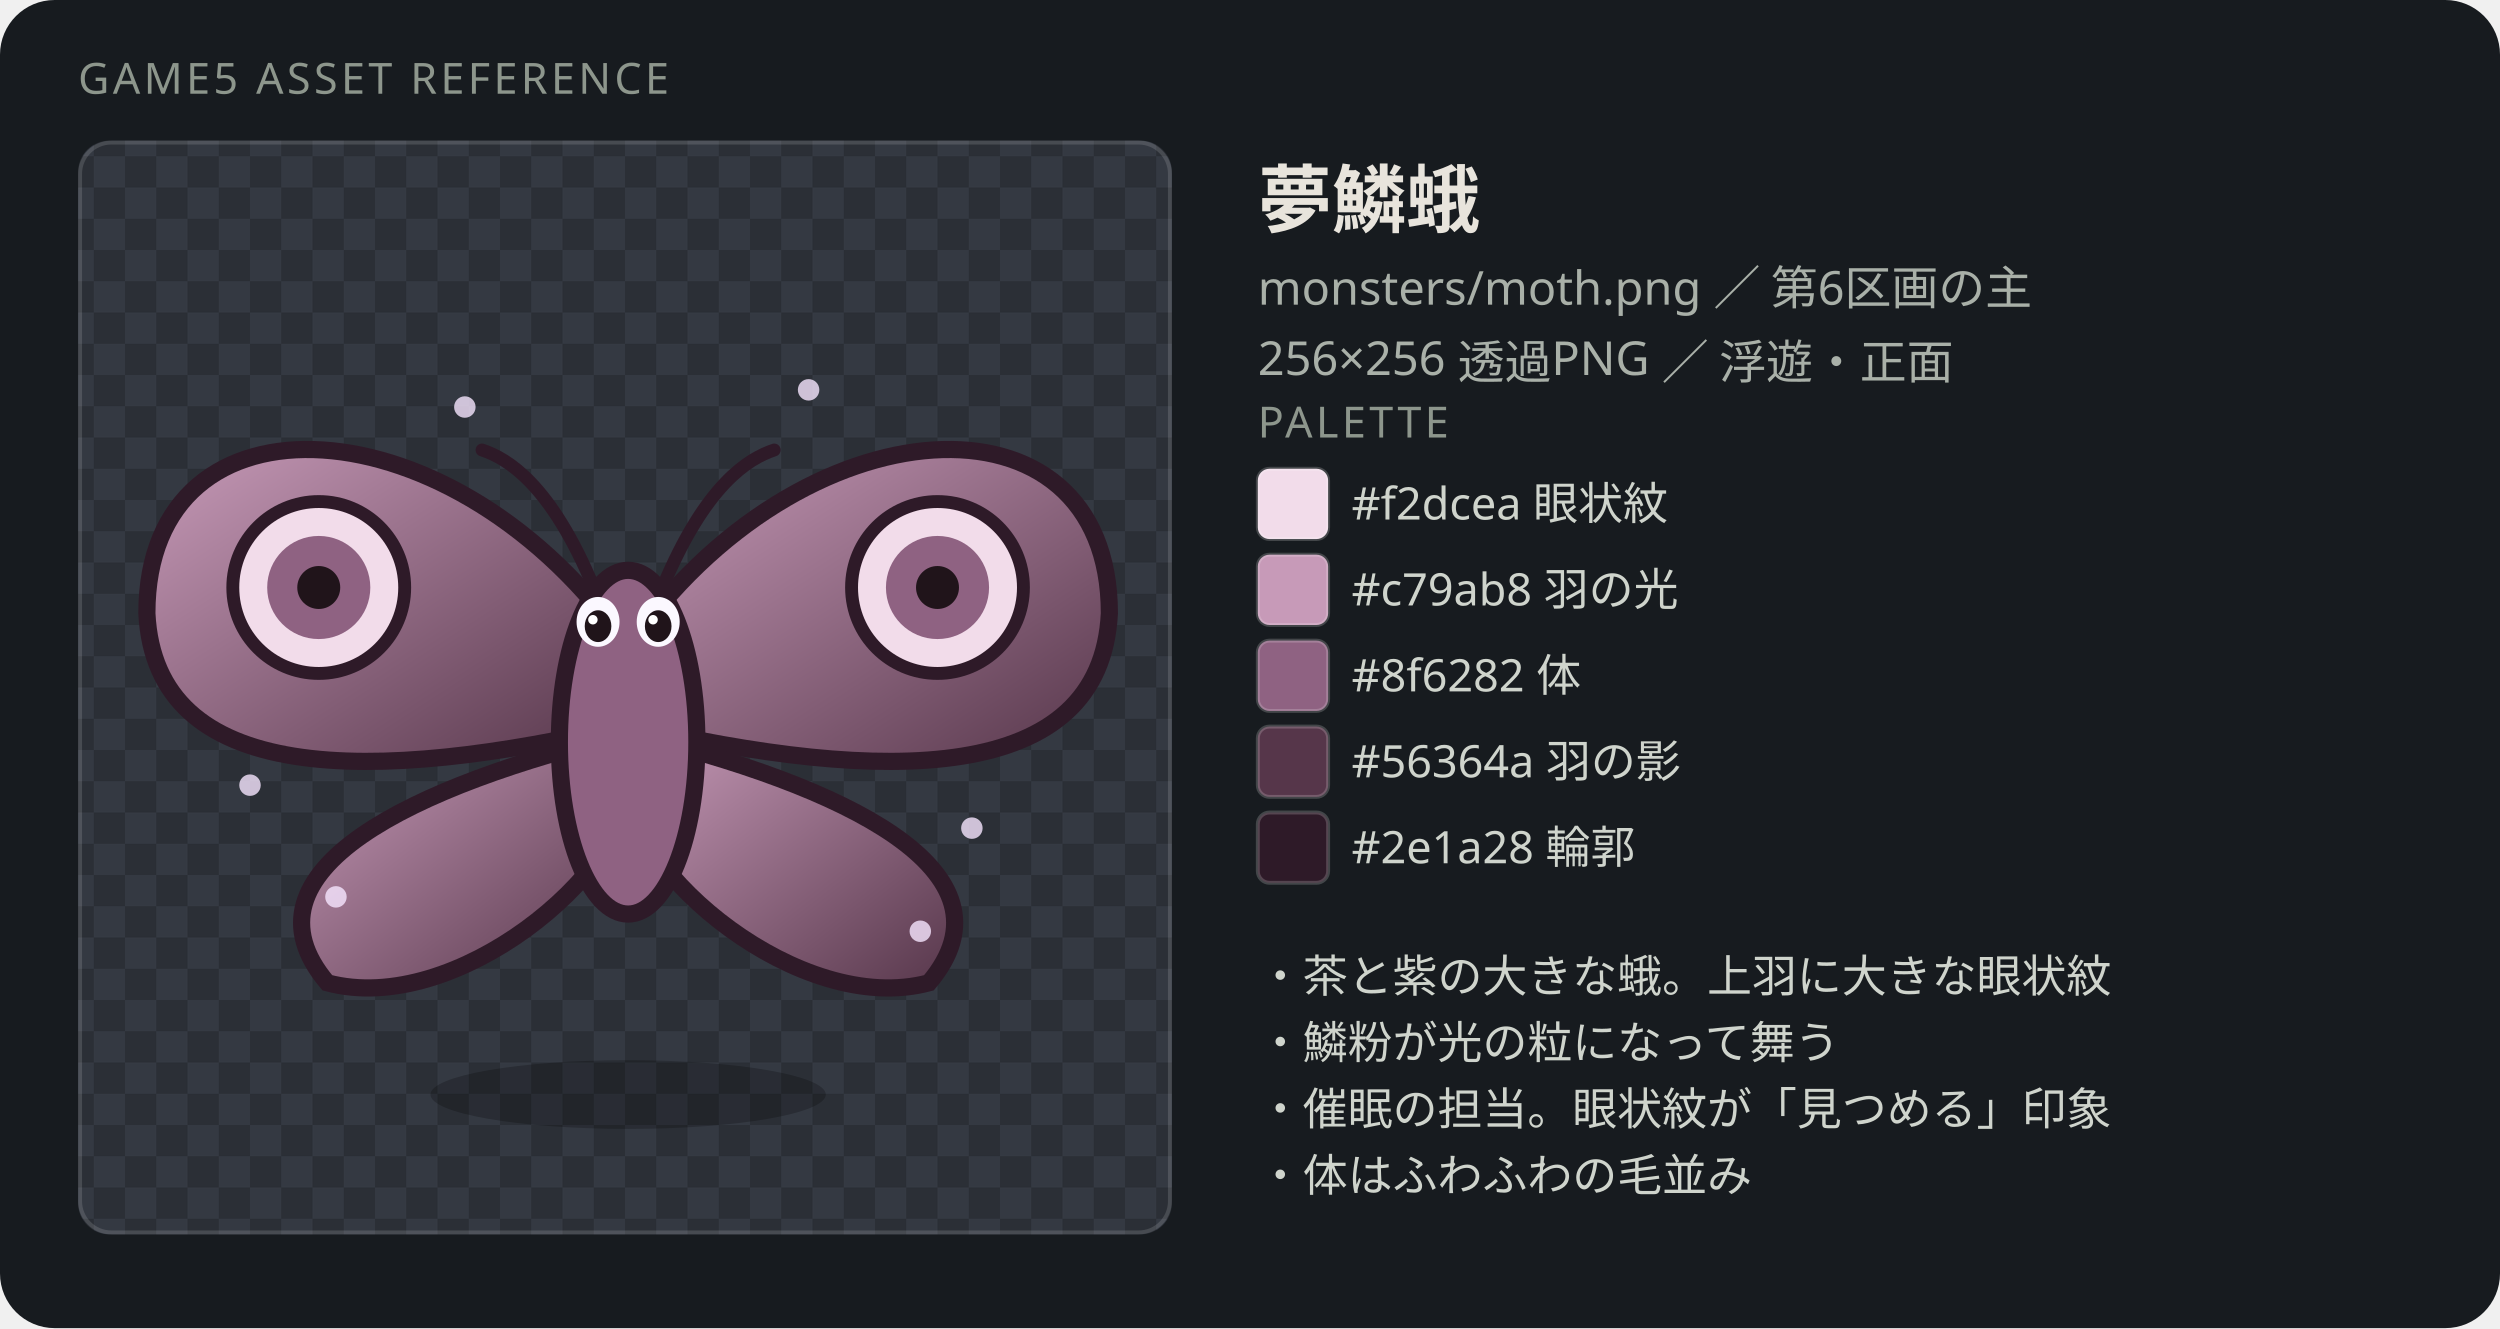
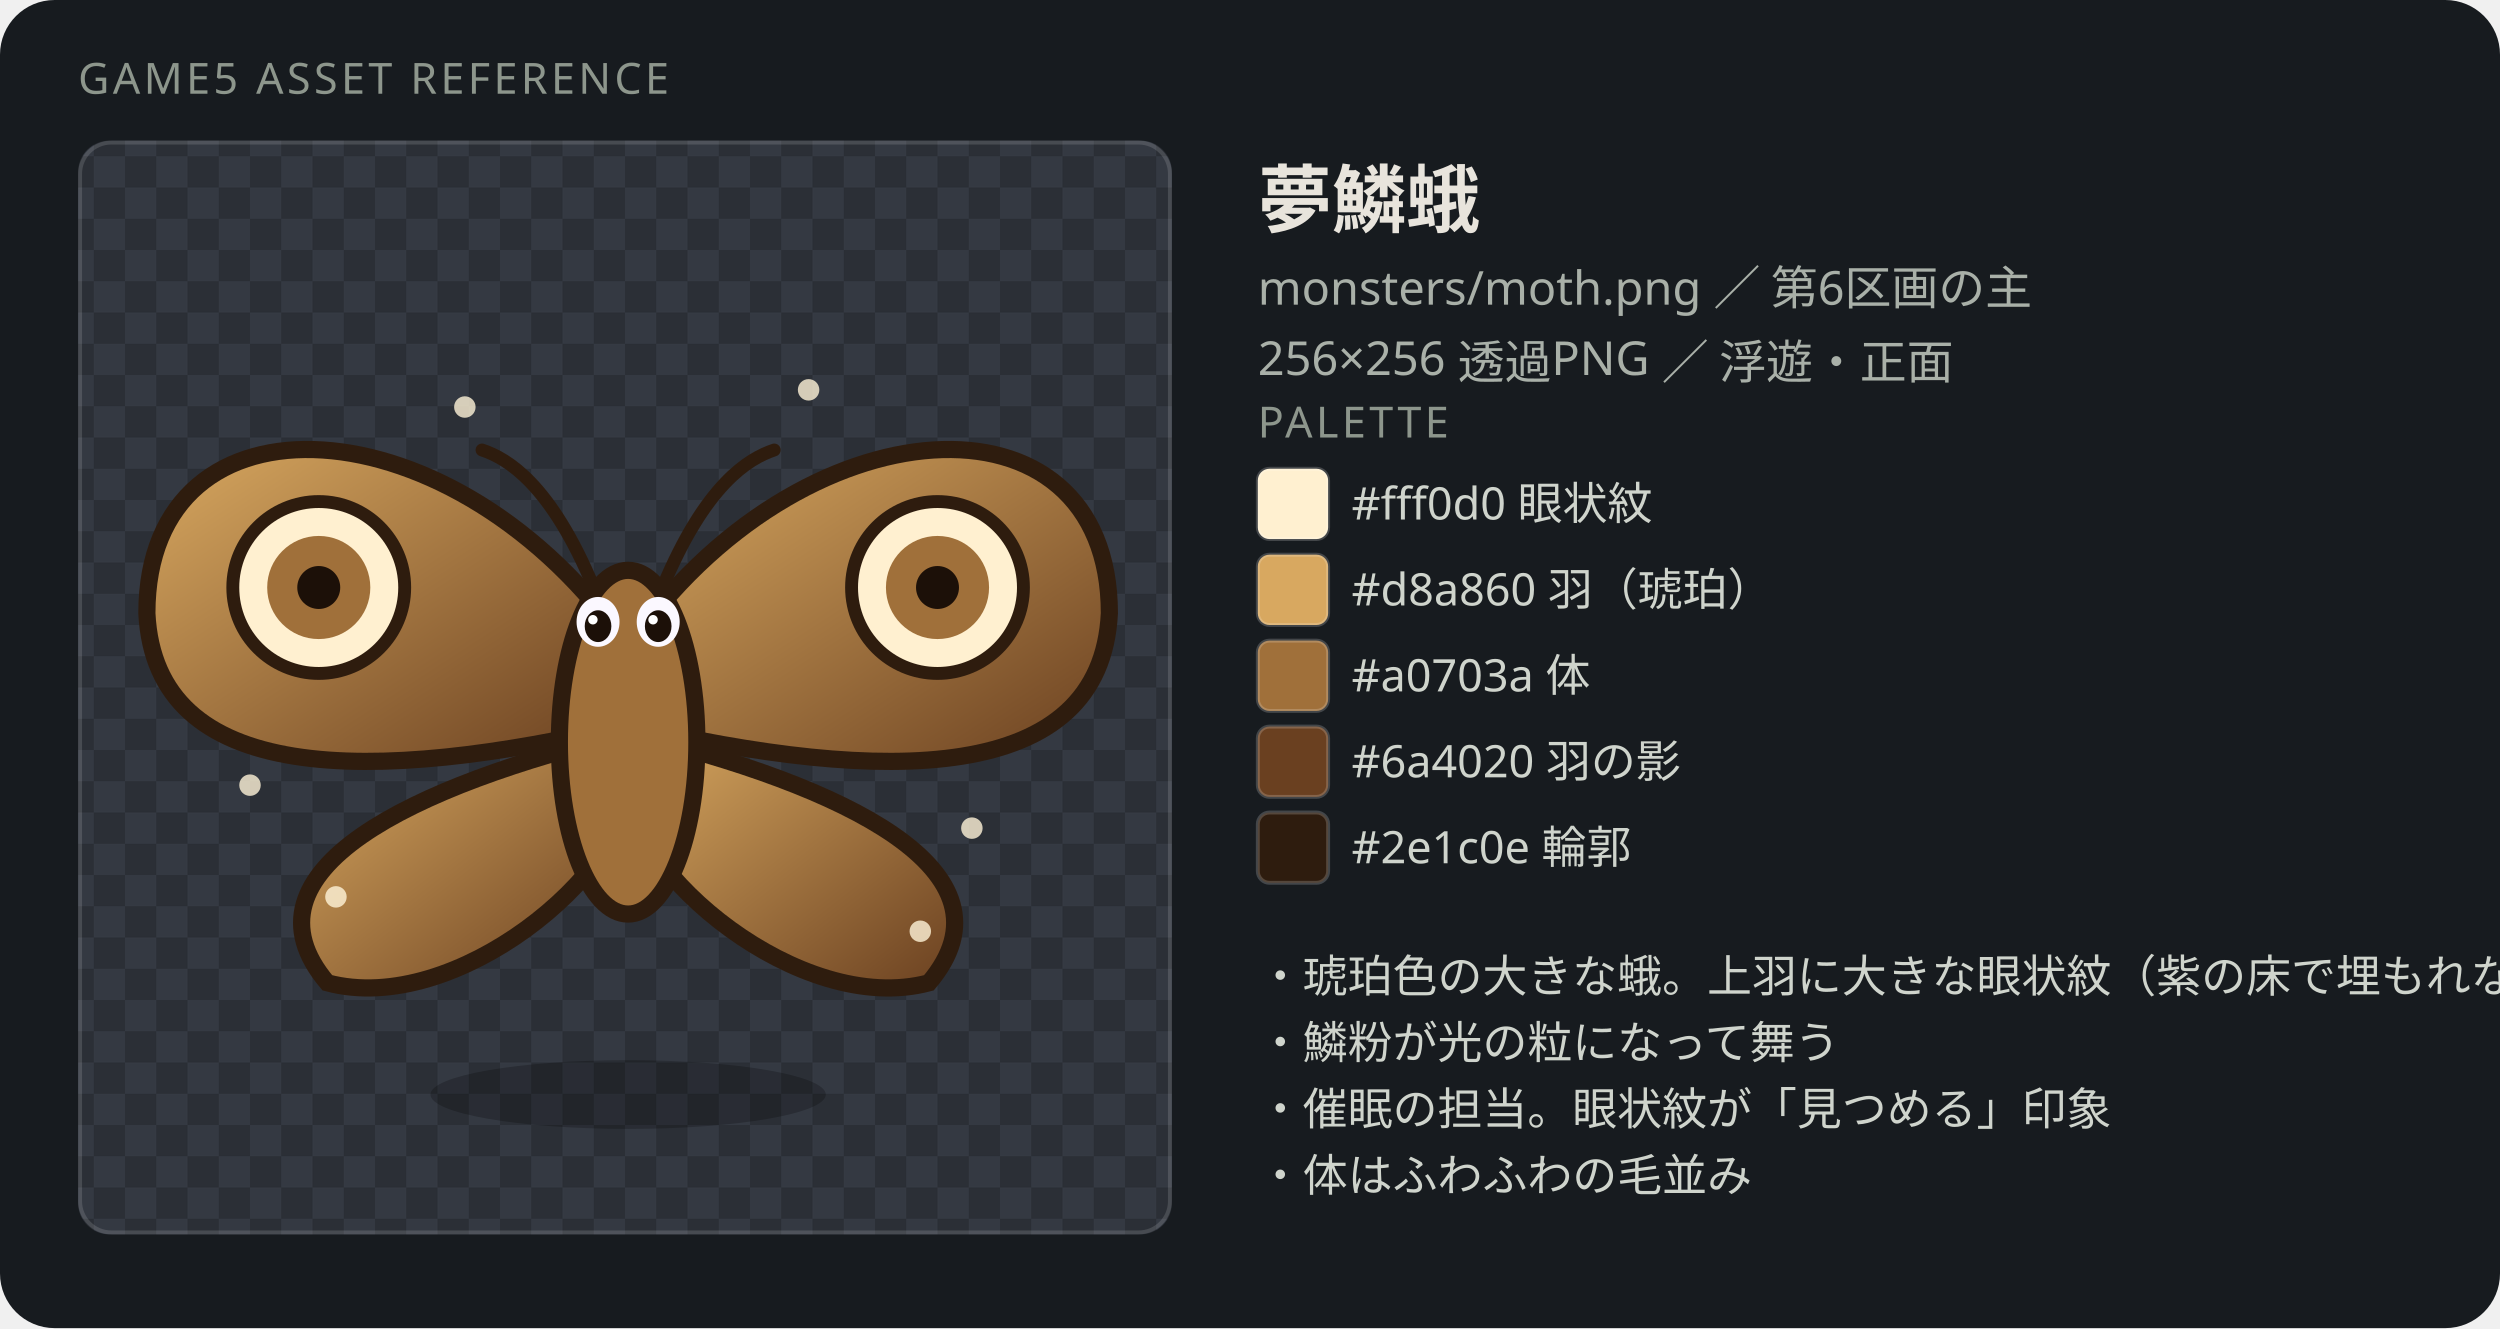
<svg xmlns="http://www.w3.org/2000/svg" width="640" height="340" viewBox="0 0 640 340">
  <defs>
    <pattern id="chk" width="16" height="16" patternUnits="userSpaceOnUse">
      <rect width="16" height="16" fill="#2b2f36" />
      <rect width="8" height="8" fill="#343942" />
      <rect x="8" y="8" width="8" height="8" fill="#343942" />
    </pattern>
    <linearGradient id="mW" x1="0" y1="0" x2="1" y2="1">
-       <stop offset="0" stop-color="#c79ab8" />
-       <stop offset="1" stop-color="#56364a" />
+       <stop offset="0" stop-color="#d8a860" />
+       <stop offset="1" stop-color="#6a4020" />
    </linearGradient>
    <style>
text{font-family:"Noto Sans JP","Hiragino Sans","Yu Gothic",sans-serif;fill:#e8e4dc}
.t{font-size:19px;font-weight:700} .i{font-size:12px;fill:#a9b0a8} .s{font-size:11.5px;fill:#cfd4cc} .n{font-size:11.5px;fill:#cfd4cc} .h{font-size:11px;fill:#8d968c;letter-spacing:.08em}
</style>
  </defs>
  <rect width="640" height="340" rx="14" fill="#171b1f" />
  <text x="20" y="24" class="h">GAME5 ASSET REFERENCE</text>
  <rect x="20" y="36" width="280" height="280" rx="8" fill="url(#chk)" />
  <clipPath id="art">
    <rect width="256" height="256" />
  </clipPath>
  <g transform="translate(20 36) scale(1.1)">
    <g clip-path="url(#art)">
      <ellipse cx="128" cy="222" rx="46" ry="8" fill="rgba(0,0,0,0.22)" />
-       <path d="M128 118 C88 60 16 56 16 110 C18 150 68 150 128 136Z" fill="url(#mW)" stroke="#2e1a28" stroke-width="4" />
-       <path d="M128 138 C78 150 36 170 58 196 C88 204 128 170 128 150Z" fill="url(#mW)" stroke="#2e1a28" stroke-width="4" />
-       <circle cx="56" cy="104" r="20" fill="#f2dcea" stroke="#2e1a28" stroke-width="3" />
-       <circle cx="56" cy="104" r="12" fill="#8f6282" />
-       <circle cx="56" cy="104" r="5" fill="#20141a" />
-       <path d="M128 118 C168 60 240 56 240 110 C238 150 188 150 128 136Z" fill="url(#mW)" stroke="#2e1a28" stroke-width="4" />
-       <path d="M128 138 C178 150 220 170 198 196 C168 204 128 170 128 150Z" fill="url(#mW)" stroke="#2e1a28" stroke-width="4" />
-       <circle cx="200" cy="104" r="20" fill="#f2dcea" stroke="#2e1a28" stroke-width="3" />
-       <circle cx="200" cy="104" r="12" fill="#8f6282" />
-       <circle cx="200" cy="104" r="5" fill="#20141a" />
-       <ellipse cx="128" cy="140" rx="16" ry="40" fill="#8f6282" stroke="#2e1a28" stroke-width="4" />
-       <path d="M120 104 C110 80 100 74 94 72 M136 104 C146 80 156 74 162 72" fill="none" stroke="#2e1a28" stroke-width="3" stroke-linecap="round" />
+       <path d="M128 118 C88 60 16 56 16 110 C18 150 68 150 128 136Z" fill="url(#mW)" stroke="#2e1c0e" stroke-width="4" />
+       <path d="M128 138 C78 150 36 170 58 196 C88 204 128 170 128 150Z" fill="url(#mW)" stroke="#2e1c0e" stroke-width="4" />
+       <circle cx="56" cy="104" r="20" fill="#fff0d0" stroke="#2e1c0e" stroke-width="3" />
+       <circle cx="56" cy="104" r="12" fill="#a0703a" />
+       <circle cx="56" cy="104" r="5" fill="#1c1008" />
+       <path d="M128 118 C168 60 240 56 240 110 C238 150 188 150 128 136Z" fill="url(#mW)" stroke="#2e1c0e" stroke-width="4" />
+       <path d="M128 138 C178 150 220 170 198 196 C168 204 128 170 128 150Z" fill="url(#mW)" stroke="#2e1c0e" stroke-width="4" />
+       <circle cx="200" cy="104" r="20" fill="#fff0d0" stroke="#2e1c0e" stroke-width="3" />
+       <circle cx="200" cy="104" r="12" fill="#a0703a" />
+       <circle cx="200" cy="104" r="5" fill="#1c1008" />
+       <ellipse cx="128" cy="140" rx="16" ry="40" fill="#a0703a" stroke="#2e1c0e" stroke-width="4" />
+       <path d="M120 104 C110 80 100 74 94 72 M136 104 C146 80 156 74 162 72" fill="none" stroke="#2e1c0e" stroke-width="3" stroke-linecap="round" />
      <ellipse cx="121" cy="112" rx="5" ry="5.8" fill="#fbf8ff" />
-       <ellipse cx="121" cy="113" rx="3.1" ry="3.7" fill="#20141a" />
+       <ellipse cx="121" cy="113" rx="3.1" ry="3.7" fill="#1c1008" />
      <circle cx="119.8" cy="111.5" r="1.1" fill="#ffffff" />
      <ellipse cx="135" cy="112" rx="5" ry="5.8" fill="#fbf8ff" />
-       <ellipse cx="135" cy="113" rx="3.1" ry="3.7" fill="#20141a" />
+       <ellipse cx="135" cy="113" rx="3.1" ry="3.7" fill="#1c1008" />
      <circle cx="133.8" cy="111.5" r="1.1" fill="#ffffff" />
-       <circle cx="40" cy="150" r="2.5" fill="#f6e6ff" opacity=".8" />
-       <circle cx="60" cy="176" r="2.5" fill="#f6e6ff" opacity=".8" />
-       <circle cx="208" cy="160" r="2.5" fill="#f6e6ff" opacity=".8" />
-       <circle cx="196" cy="184" r="2.5" fill="#f6e6ff" opacity=".8" />
-       <circle cx="90" cy="62" r="2.5" fill="#f6e6ff" opacity=".8" />
-       <circle cx="170" cy="58" r="2.5" fill="#f6e6ff" opacity=".8" />
+       <circle cx="40" cy="150" r="2.5" fill="#fff4d8" opacity=".8" />
+       <circle cx="60" cy="176" r="2.5" fill="#fff4d8" opacity=".8" />
+       <circle cx="208" cy="160" r="2.5" fill="#fff4d8" opacity=".8" />
+       <circle cx="196" cy="184" r="2.5" fill="#fff4d8" opacity=".8" />
+       <circle cx="90" cy="62" r="2.5" fill="#fff4d8" opacity=".8" />
+       <circle cx="170" cy="58" r="2.5" fill="#fff4d8" opacity=".8" />
    </g>
  </g>
  <rect x="20.5" y="36.5" width="279" height="279" rx="8" fill="none" stroke="#ffffff22" />
  <text x="322" y="58" class="t">夢鱗蛾</text>
  <text x="322" y="78" class="i">monsters/moth.png ／ 第6区画の主</text>
  <text x="322" y="96" class="i">256×256 透過PNG ／ 浮遊・正面</text>
  <text x="322" y="112" class="h">PALETTE</text>
-   <rect x="322" y="120" width="18" height="18" rx="3" fill="#f2dcea" stroke="#ffffff30" />
-   <text x="346" y="133" class="s">#f2dcea  眼状紋</text>
-   <rect x="322" y="142" width="18" height="18" rx="3" fill="#c79ab8" stroke="#ffffff30" />
-   <text x="346" y="155" class="s">#c79ab8  羽の光</text>
-   <rect x="322" y="164" width="18" height="18" rx="3" fill="#8f6282" stroke="#ffffff30" />
-   <text x="346" y="177" class="s">#8f6282  体</text>
-   <rect x="322" y="186" width="18" height="18" rx="3" fill="#56364a" stroke="#ffffff30" />
-   <text x="346" y="199" class="s">#56364a  羽の影</text>
-   <rect x="322" y="208" width="18" height="18" rx="3" fill="#2e1a28" stroke="#ffffff30" />
-   <text x="346" y="221" class="s">#2e1a28  輪郭</text>
-   <text x="322" y="254" class="n">・茶と紫の大きな蛾。上羽に大きな眼状紋</text>
+   <rect x="322" y="120" width="18" height="18" rx="3" fill="#fff0d0" stroke="#ffffff30" />
+   <text x="346" y="133" class="s">#fff0d0  眼状紋</text>
+   <rect x="322" y="142" width="18" height="18" rx="3" fill="#d8a860" stroke="#ffffff30" />
+   <text x="346" y="155" class="s">#d8a860  羽（琥珀）</text>
+   <rect x="322" y="164" width="18" height="18" rx="3" fill="#a0703a" stroke="#ffffff30" />
+   <text x="346" y="177" class="s">#a0703a  体</text>
+   <rect x="322" y="186" width="18" height="18" rx="3" fill="#6a4020" stroke="#ffffff30" />
+   <text x="346" y="199" class="s">#6a4020  羽の影</text>
+   <rect x="322" y="208" width="18" height="18" rx="3" fill="#2e1c0e" stroke="#ffffff30" />
+   <text x="346" y="221" class="s">#2e1c0e  輪郭</text>
+   <text x="322" y="254" class="n">・琥珀色の大きな蛾。上羽に大きな眼状紋（紫の床で埋もれない）</text>
  <text x="322" y="271" class="n">・鱗粉が光の粒になって舞う</text>
  <text x="322" y="288" class="n">・催眠の担当。眼状紋が「見つめる」印象</text>
  <text x="322" y="305" class="n">・体はふわふわの毛並み</text>
</svg>
